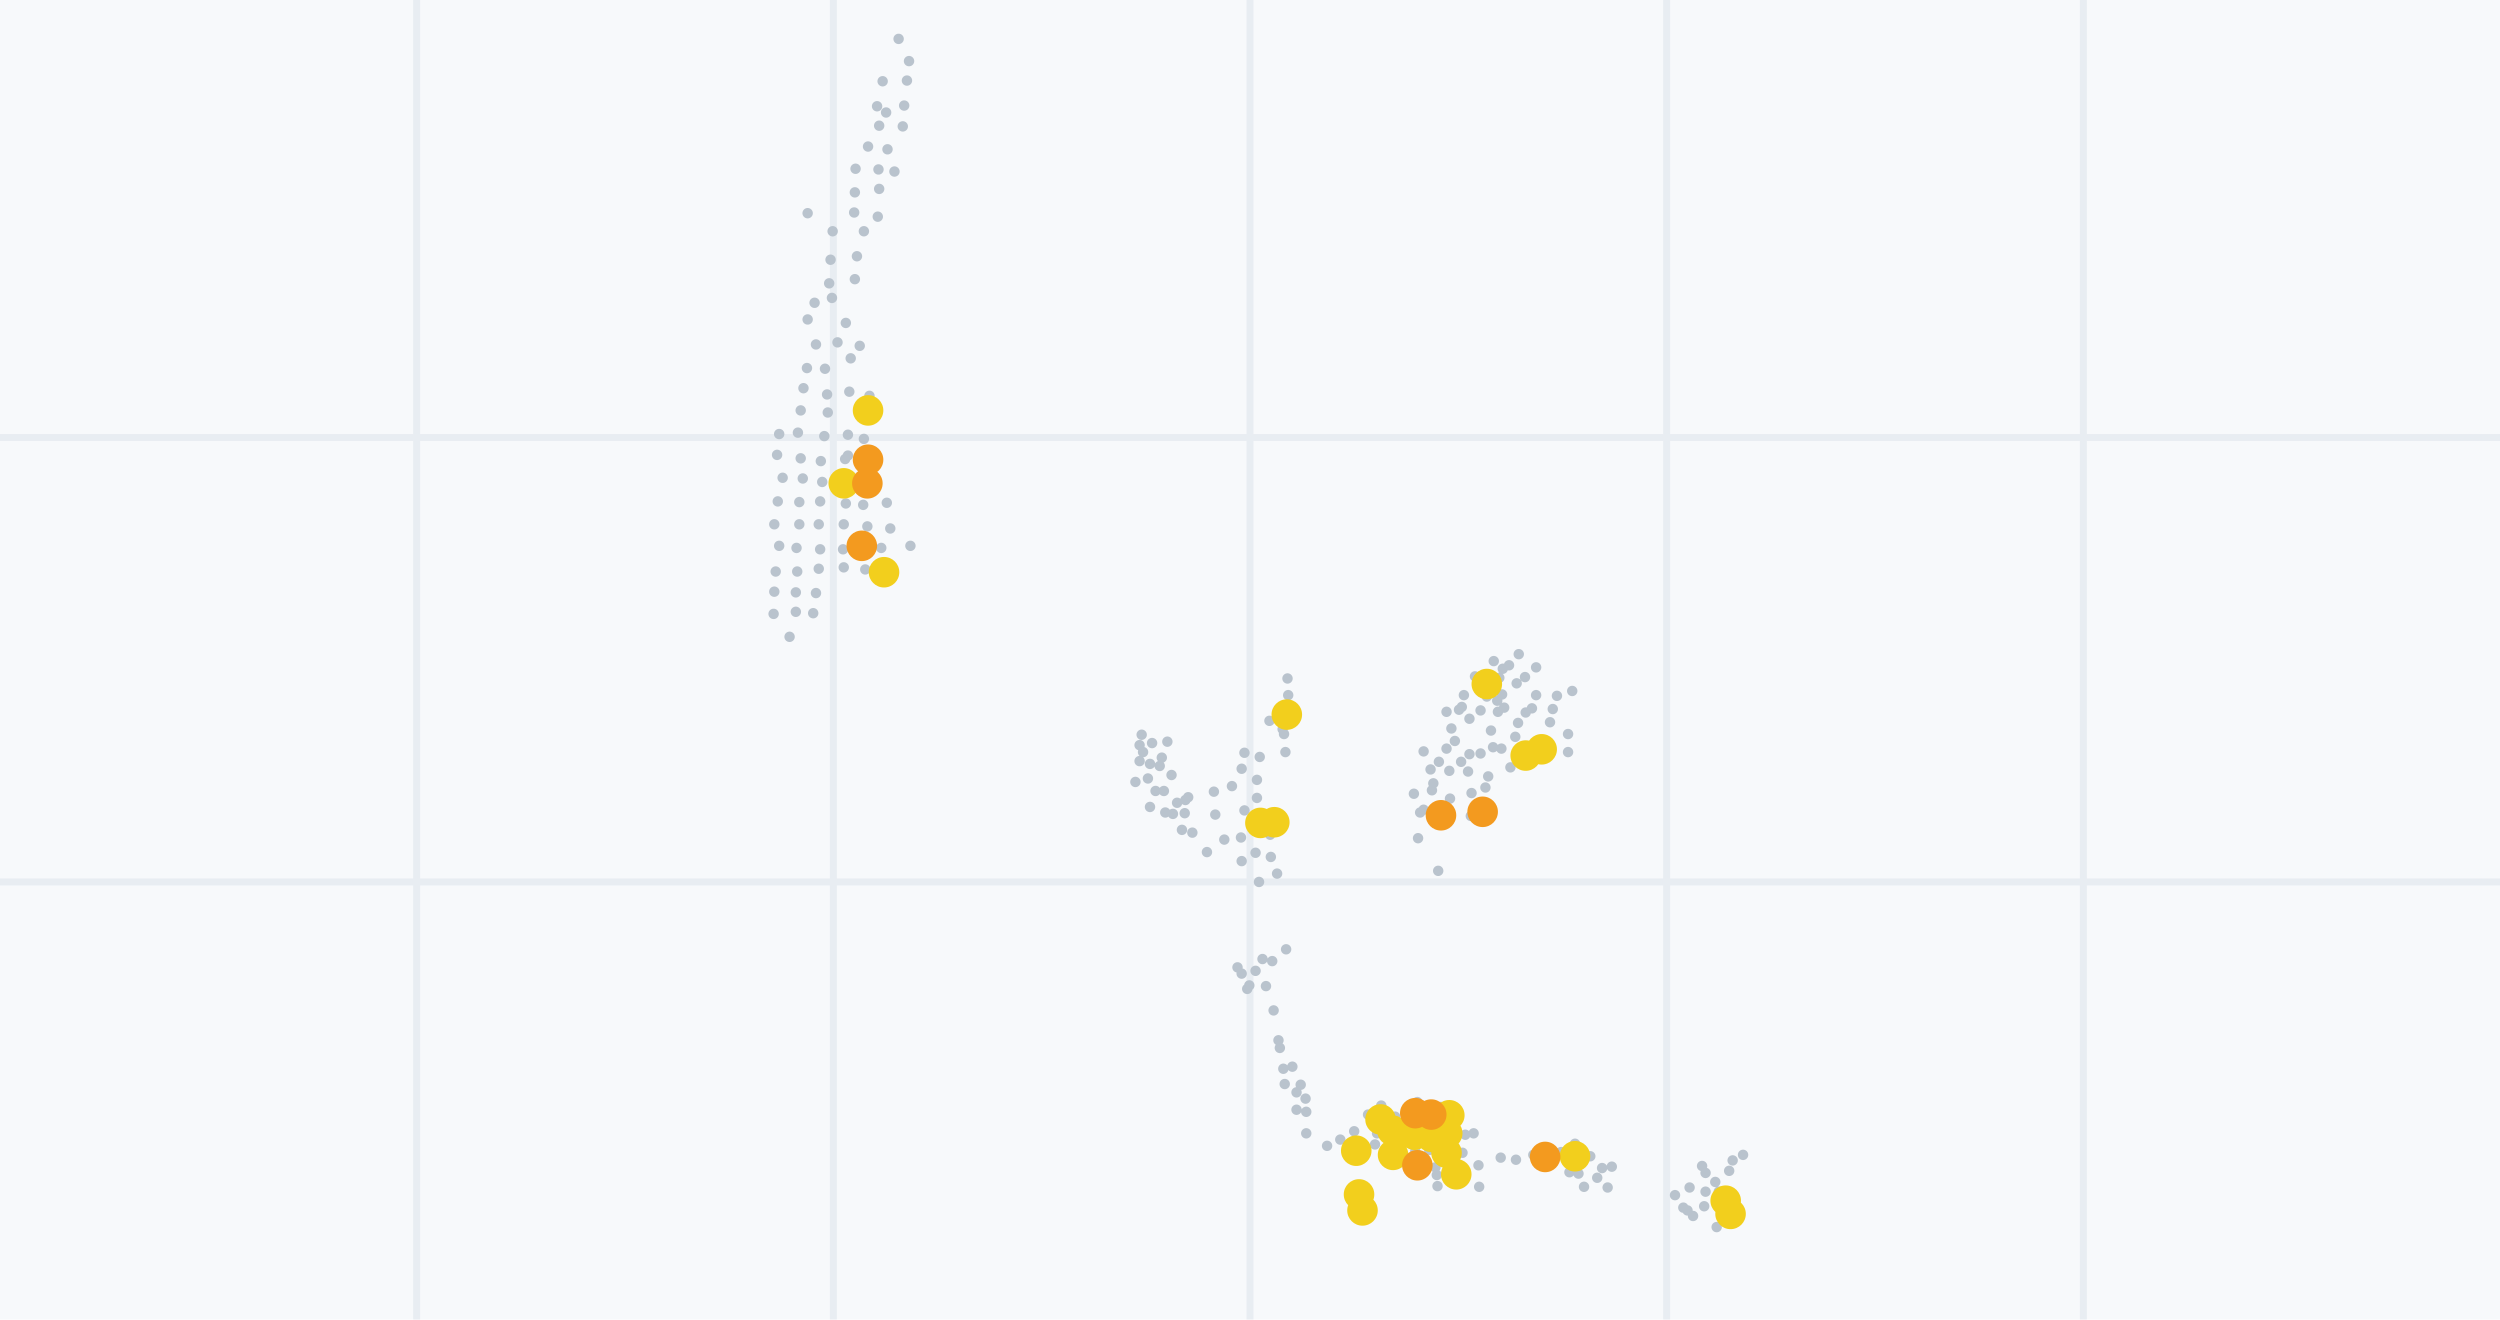
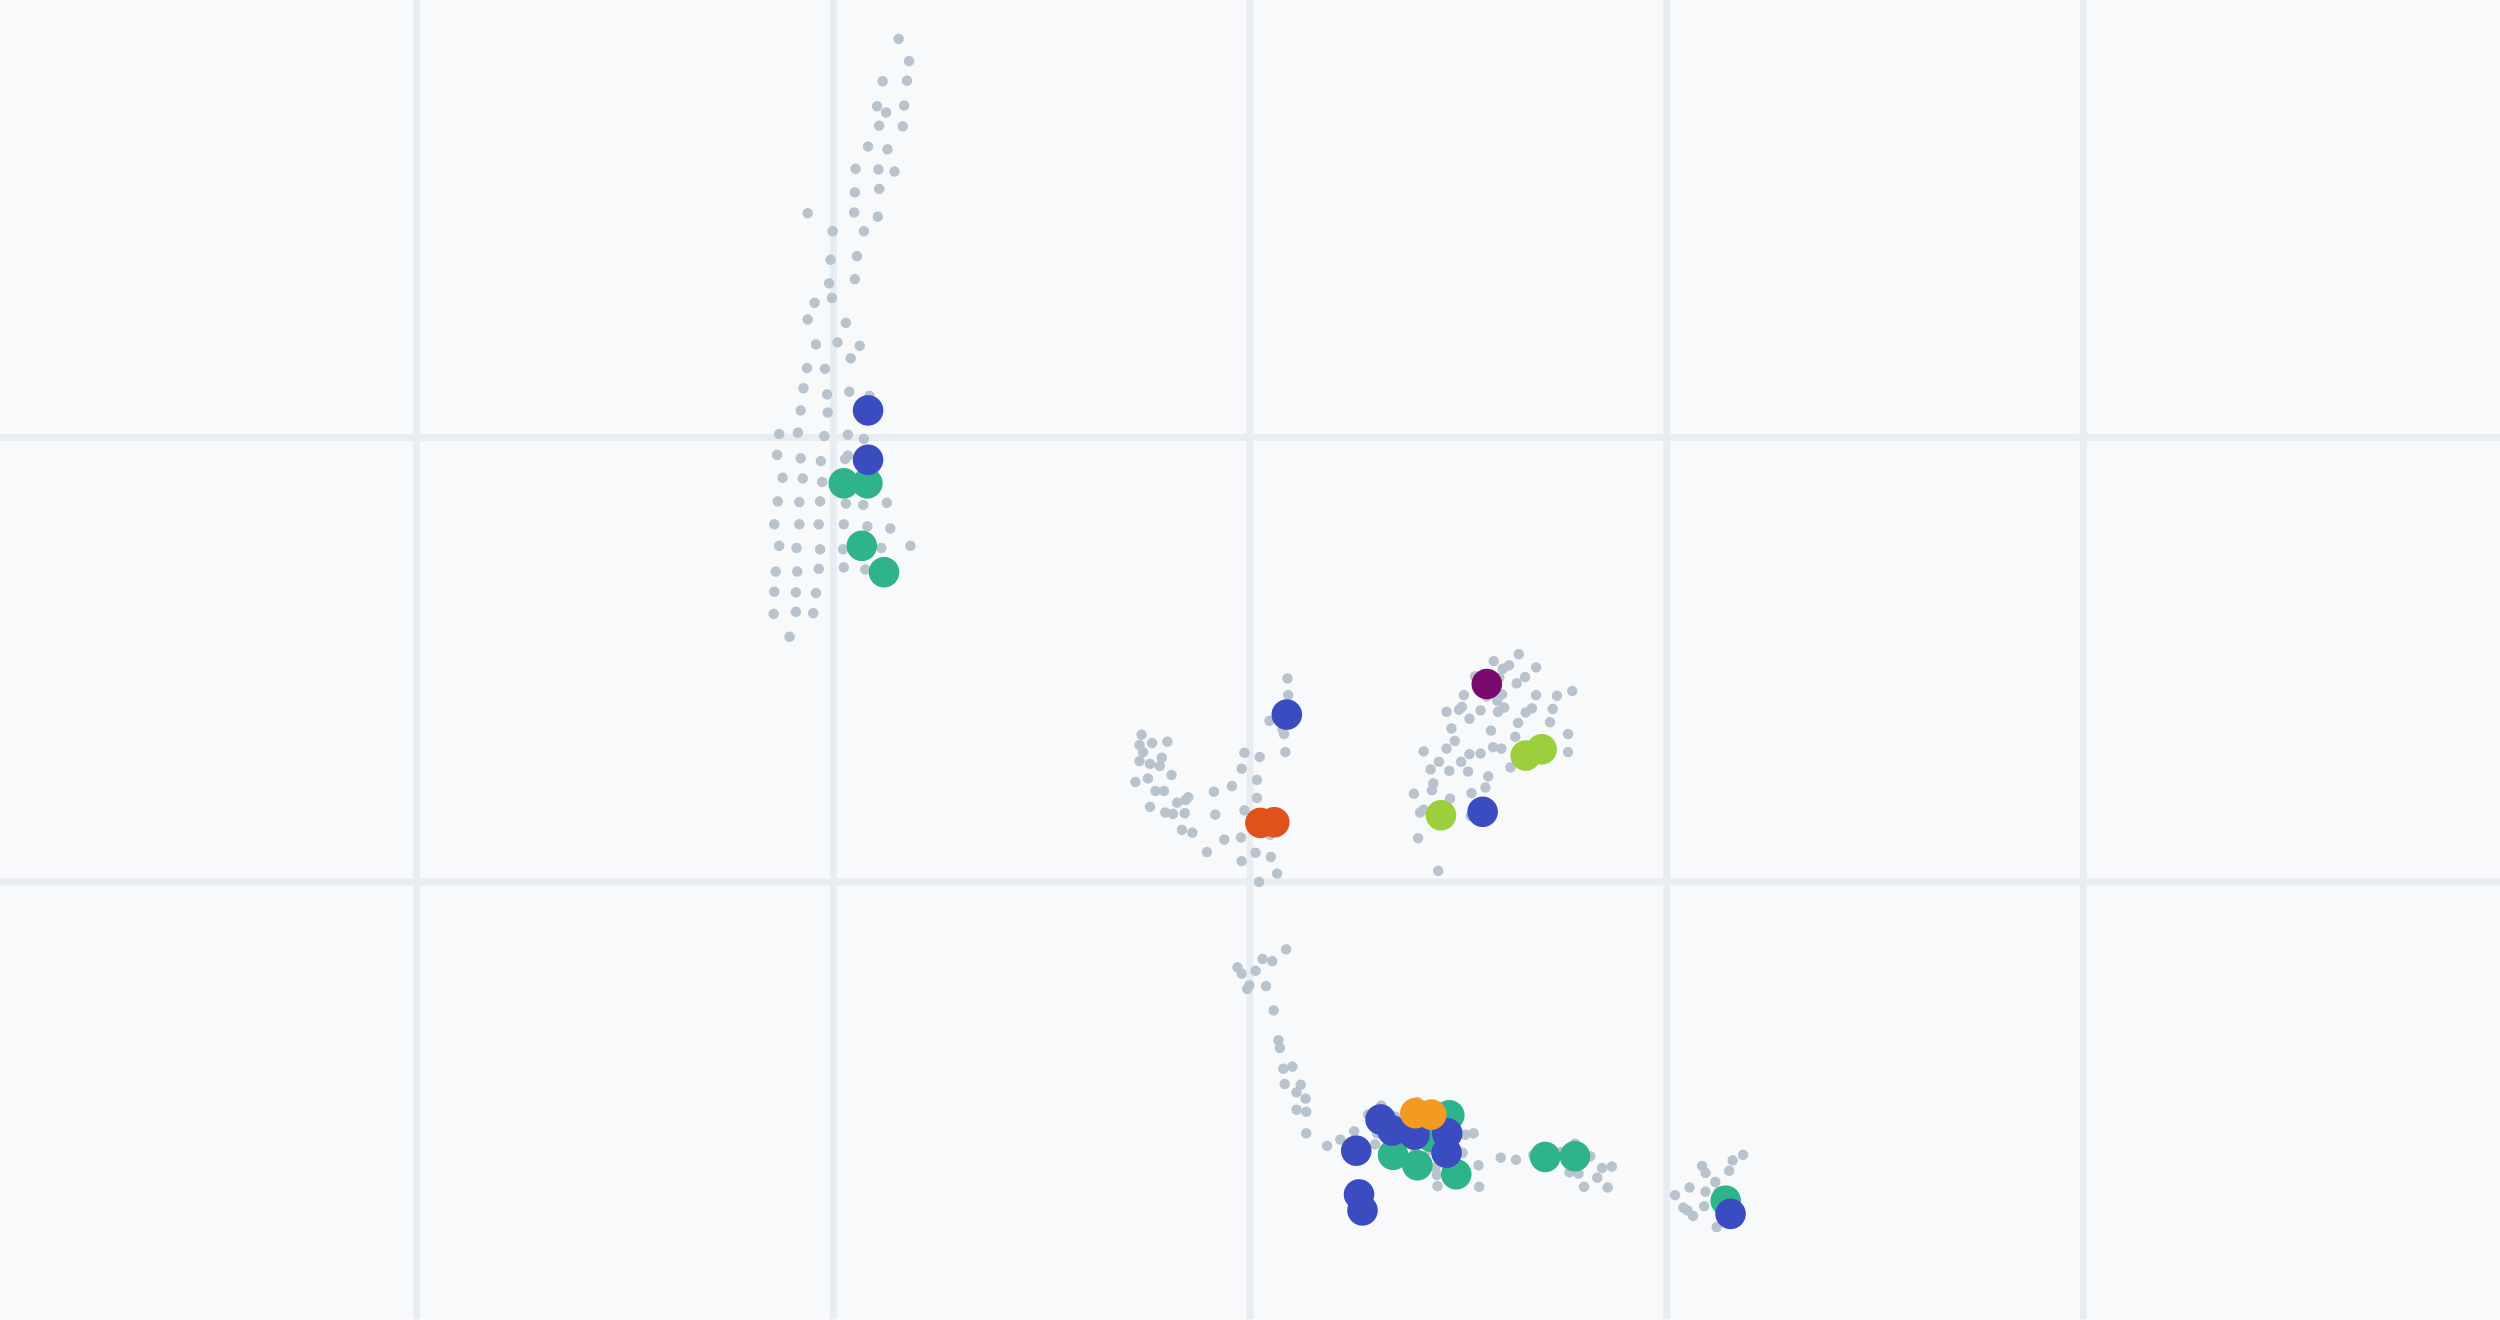
<svg xmlns="http://www.w3.org/2000/svg" viewBox="0 0 360 190" width="360" height="190" role="img" aria-label="drill plan">
  <rect width="360" height="190" fill="#f7f9fb" />
  <line x1="60" y1="0" x2="60" y2="190" stroke="#e8edf2" />
  <line x1="120" y1="0" x2="120" y2="190" stroke="#e8edf2" />
  <line x1="180" y1="0" x2="180" y2="190" stroke="#e8edf2" />
  <line x1="240" y1="0" x2="240" y2="190" stroke="#e8edf2" />
  <line x1="300" y1="0" x2="300" y2="190" stroke="#e8edf2" />
  <line x1="0" y1="63" x2="360" y2="63" stroke="#e8edf2" />
  <line x1="0" y1="127" x2="360" y2="127" stroke="#e8edf2" />
  <path d="M216.4 96.3L216.4 96.3M247.9 171.6L247.9 171.6M167.6 113.9L167.6 113.9M206.7 168.1L206.7 168.1M210.5 101.8L210.5 101.8M205.4 161.7L205.4 161.7M207.0 170.8L207.0 170.8M229.0 166.5L229.0 166.5M165.6 116.2L165.6 116.2M167.0 110.3L167.0 110.3M200.6 165.3L200.6 165.3M215.6 100.9L215.6 100.9M243.3 171.0L243.3 171.0M245.4 173.7L245.4 173.7M245.6 168.9L245.6 168.9M251.0 166.3L251.0 166.3M249.0 168.6L249.0 168.6M243.0 174.3L243.0 174.3M232.1 168.0L232.1 168.0M231.5 171.0L231.5 171.0M228.1 170.9L228.1 170.9M230.0 169.6L230.0 169.6M226.0 168.8L226.0 168.8M247.2 176.7L247.2 176.7M241.2 172.1L241.2 172.1M226.8 164.7L226.8 164.7M224.8 165.9L224.8 165.9M220.8 166.3L220.8 166.3M216.1 166.7L216.1 166.7M213.0 170.9L213.0 170.9M212.9 167.8L212.9 167.8M209.6 170.3L209.6 170.3M203.8 168.9L203.8 168.9M203.8 165.8L203.8 165.8M209.5 167.3L209.5 167.3M212.2 163.2L212.2 163.2M209.1 163.2L209.1 163.2M206.4 164.7L206.4 164.7M207.5 159.4L207.5 159.4M203.0 162.8L203.0 162.8M204.1 158.7L204.1 158.7M200.9 160.8L200.9 160.8M198.8 162.2L198.8 162.2M197.0 160.5L197.0 160.5M198.0 164.8L198.0 164.8M201.0 167.3L201.0 167.3M195.0 162.9L195.0 162.9M193.0 164.1L193.0 164.1M188.1 160.1L188.1 160.1M186.7 157.3L186.7 157.3M184.8 153.9L184.8 153.9M184.1 149.8L184.1 149.8M183.4 145.5L183.4 145.5M179.6 142.4L179.6 142.4M178.2 139.3L178.2 139.3M181.8 138.1L181.8 138.1M185.2 136.7L185.2 136.7M181.3 127.0L181.3 127.0M178.8 124.0L178.8 124.0M182.9 120.2L182.9 120.2M179.2 116.7L179.2 116.7M181.0 112.3L181.0 112.3M177.4 113.2L177.4 113.2M170.7 115.2L170.7 115.2M168.9 117.2L168.9 117.2M175.0 117.3L175.0 117.3M173.8 122.7L173.8 122.7M176.3 120.9L176.3 120.9M171.7 119.9L171.7 119.9M165.3 112.1L165.3 112.1M164.6 108.3L164.6 108.3M164.4 105.8L164.4 105.8M168.1 106.8L168.1 106.8M184.7 105.0L184.7 105.0M179.2 108.4L179.2 108.4M211.8 117.5L211.8 117.5M207.1 125.4L207.1 125.4M204.2 120.7L204.2 120.7M204.5 117.0L204.5 117.0M208.8 115.0L208.8 115.0M213.9 113.4L213.9 113.4M215.1 95.2L215.1 95.2M218.7 94.2L218.7 94.2M221.2 96.1L221.2 96.1M215.9 97.6L215.9 97.6M218.4 98.4L218.4 98.4M220.6 102.0L220.6 102.0M226.4 99.5L226.4 99.5M223.2 104.0L223.2 104.0M218.6 104.1L218.6 104.1M210.8 100.1L210.8 100.1M212.4 97.4L212.4 97.4M211.6 103.5L211.6 103.5M209.5 106.7L209.5 106.7M208.3 102.5L208.3 102.5M214.7 105.2L214.7 105.2M214.1 100.3L214.1 100.3M216.2 107.8L216.2 107.8M213.2 108.5L213.2 108.5M210.4 109.7L210.4 109.7M207.2 109.7L207.2 109.7M206.4 112.8L206.4 112.8M203.6 114.3L203.6 114.3M216.6 101.9L216.6 101.9M247.5 171.6L247.5 171.6M245.6 171.6L245.6 171.6M126.3 15.3L126.3 15.3M127.6 16.2L127.6 16.2M130.2 15.2L130.2 15.2M130.0 18.2L130.0 18.2M126.6 18.1L126.6 18.1M127.8 21.5L127.8 21.5M125.0 21.1L125.0 21.1M126.5 24.4L126.5 24.4M128.8 24.7L128.8 24.7M123.2 24.3L123.2 24.3M123.1 27.7L123.1 27.7M126.6 27.2L126.6 27.2M126.4 31.2L126.4 31.2M123.0 30.6L123.0 30.6M119.9 33.3L119.9 33.3M119.6 37.4L119.6 37.4M119.4 40.8L119.4 40.8M119.8 42.9L119.8 42.9M124.4 33.3L124.4 33.3M123.4 36.9L123.4 36.9M123.1 40.2L123.1 40.2M117.5 49.6L117.5 49.6M116.2 53.0L116.2 53.0M115.7 55.9L115.7 55.9M115.3 59.1L115.3 59.1M114.9 62.3L114.9 62.3M115.3 66.0L115.3 66.0M115.6 68.9L115.6 68.9M118.1 72.2L118.1 72.2M118.4 69.4L118.4 69.4M118.2 66.4L118.2 66.4M118.7 62.8L118.7 62.8M119.2 59.4L119.2 59.4M121.8 72.5L121.8 72.5M122.1 65.6L122.1 65.6M121.7 66.1L121.7 66.1M122.1 62.6L122.1 62.6M122.3 56.4L122.3 56.4M122.5 51.6L122.5 51.6M123.8 49.8L123.8 49.8M121.8 46.5L121.8 46.5M120.6 49.3L120.6 49.3M118.8 53.1L118.8 53.1M119.1 56.8L119.1 56.8M124.3 72.7L124.3 72.7M124.4 63.2L124.4 63.2M125.2 57.0L125.2 57.0M127.7 72.4L127.7 72.4M131.1 78.6L131.1 78.6M128.2 76.1L128.2 76.1M124.9 75.8L124.9 75.8M121.5 75.5L121.5 75.5M111.5 75.5L111.5 75.5M115.1 75.5L115.1 75.5M117.9 75.5L117.9 75.5M115.1 72.3L115.1 72.3M112.7 68.8L112.7 68.8M112.0 72.2L112.0 72.2M112.2 78.6L112.2 78.6M114.7 78.9L114.7 78.9M118.1 79.1L118.1 79.1M121.4 79.1L121.4 79.1M126.9 78.9L126.9 78.9M124.6 82.0L124.6 82.0M121.5 81.7L121.5 81.7M117.9 81.9L117.9 81.9M114.8 82.3L114.8 82.3M111.7 82.3L111.7 82.3M111.5 85.2L111.5 85.2M114.6 85.3L114.6 85.3M117.5 85.4L117.5 85.4M111.4 88.4L111.4 88.4M114.6 88.1L114.6 88.1M117.1 88.3L117.1 88.3M113.7 91.7L113.7 91.7M111.9 65.5L111.9 65.5M112.2 62.5L112.2 62.5M116.3 46.0L116.3 46.0M117.3 43.6L117.3 43.6M127.1 11.7L127.1 11.7M129.4 5.6L129.4 5.6M130.9 8.8L130.9 8.8M130.6 11.6L130.6 11.6M227.3 169.0L227.3 169.0M230.7 168.2L230.7 168.2M218.3 167.0L218.3 167.0M210.6 166.0L210.6 166.0M211.0 163.4L211.0 163.4M205.8 165.6L205.8 165.6M206.9 169.2L206.9 169.2M198.3 163.2L198.3 163.2M198.9 159.2L198.9 159.2M191.1 165.0L191.1 165.0M188.1 163.2L188.1 163.2M186.7 159.8L186.7 159.8M185.0 156.1L185.0 156.1M188.0 158.2L188.0 158.2M187.3 156.2L187.3 156.2M186.1 153.6L186.1 153.6M184.3 150.9L184.3 150.9M182.3 142.0L182.3 142.0M180.8 139.8L180.8 139.8M183.2 138.4L183.2 138.4M178.8 140.2L178.8 140.2M179.9 141.9L179.9 141.9M245.1 167.9L245.1 167.9M247.0 170.2L247.0 170.2M247.9 171.6L247.9 171.6M249.5 167.1L249.5 167.1M242.4 173.9L242.4 173.9M243.8 175.1L243.8 175.1M183.9 125.8L183.9 125.8M183.0 123.4L183.0 123.4M181.0 114.9L181.0 114.9M181.4 109.0L181.4 109.0M182.8 103.8L182.8 103.8M184.9 105.7L184.9 105.7M185.1 108.3L185.1 108.3M185.5 100.1L185.5 100.1M185.4 97.7L185.4 97.7M178.8 110.7L178.8 110.7M174.8 114.0L174.8 114.0M171.1 114.8L171.1 114.8M166.4 113.9L166.4 113.9M163.5 112.6L163.5 112.6M165.6 110.0L165.6 110.0M167.3 109.1L167.3 109.1M168.7 111.6L168.7 111.6M164.1 107.3L164.1 107.3M165.9 107.0L165.9 107.0M164.1 109.6L164.1 109.6M180.8 122.8L180.8 122.8M178.7 120.6L178.7 120.6M170.2 119.5L170.2 119.5M170.6 117.1L170.6 117.1M116.3 30.7L116.3 30.7M169.5 115.6L169.5 115.6M167.8 117.0L167.8 117.0M211.9 114.2L211.9 114.2M214.3 111.8L214.3 111.8M217.5 110.5L217.5 110.5M225.8 108.3L225.8 108.3M225.8 105.7L225.8 105.7M211.4 111.1L211.4 111.1M211.6 108.6L211.6 108.6M215.0 107.6L215.0 107.6M218.2 106.1L218.2 106.1M219.7 102.6L219.7 102.6M223.6 102.1L223.6 102.1M224.2 100.2L224.2 100.2M221.2 100.1L221.2 100.1M219.6 97.5L219.6 97.5M217.3 95.8L217.3 95.8M216.3 100.0L216.3 100.0M215.7 102.5L215.7 102.5M213.2 102.3L213.2 102.3M210.1 102.2L210.1 102.2M209.0 104.9L209.0 104.9M208.3 107.8L208.3 107.8M208.7 111.0L208.7 111.0M205.0 108.2L205.0 108.2M206.0 110.8L206.0 110.8M206.2 113.8L206.2 113.8M205.0 116.6L205.0 116.6" stroke="#b9c3cd" stroke-width="1.5" fill="none" stroke-linecap="round" />
-   <path d="M121.5 69.6L121.5 69.6M125.0 59.1L125.0 59.1M127.3 82.4L127.3 82.4M226.8 166.5L226.8 166.5M208.7 160.6L208.7 160.6M203.7 163.4L203.7 163.4M206.1 163.7L206.1 163.7M208.4 163.2L208.4 163.2M208.3 166.0L208.3 166.0M209.7 169.1L209.7 169.1M200.6 166.3L200.6 166.3M198.8 161.2L198.8 161.2M195.3 165.7L195.3 165.7M195.7 172.0L195.7 172.0M196.2 174.3L196.2 174.3M200.5 162.8L200.5 162.8M248.5 172.9L248.5 172.9M249.2 174.8L249.2 174.8M183.5 118.4L183.5 118.4M181.5 118.5L181.5 118.5M185.3 102.9L185.3 102.9M219.7 108.8L219.7 108.8M222.0 107.9L222.0 107.9M214.1 98.5L214.1 98.5" stroke="#f2cf1d" stroke-width="2.6" fill="none" stroke-linecap="round" opacity=".95" />
-   <path d="M124.9 69.6L124.9 69.6M125.0 66.2L125.0 66.2M124.1 78.6L124.1 78.6M222.5 166.6L222.5 166.6M206.1 160.5L206.1 160.5M203.8 160.3L203.8 160.3M204.1 167.8L204.1 167.8M213.5 116.9L213.5 116.9M207.5 117.4L207.5 117.4" stroke="#f39a1f" stroke-width="2.6" fill="none" stroke-linecap="round" opacity=".95" />
-   <path d="M119.3 69.6a2.2 2.2 0 1 0 4.4 0a2.2 2.2 0 1 0-4.4 0M122.8 59.1a2.2 2.2 0 1 0 4.4 0a2.2 2.2 0 1 0-4.4 0M125.1 82.4a2.2 2.2 0 1 0 4.4 0a2.2 2.2 0 1 0-4.4 0M224.6 166.5a2.2 2.2 0 1 0 4.4 0a2.2 2.2 0 1 0-4.4 0M206.5 160.6a2.2 2.2 0 1 0 4.4 0a2.2 2.2 0 1 0-4.4 0M201.5 163.4a2.2 2.2 0 1 0 4.4 0a2.2 2.2 0 1 0-4.4 0M203.9 163.7a2.2 2.2 0 1 0 4.4 0a2.2 2.2 0 1 0-4.4 0M206.2 163.2a2.2 2.2 0 1 0 4.4 0a2.2 2.2 0 1 0-4.4 0M206.1 166.0a2.2 2.2 0 1 0 4.4 0a2.2 2.2 0 1 0-4.4 0M207.5 169.1a2.2 2.2 0 1 0 4.4 0a2.2 2.2 0 1 0-4.4 0M198.4 166.3a2.2 2.2 0 1 0 4.4 0a2.2 2.2 0 1 0-4.4 0M196.6 161.2a2.2 2.2 0 1 0 4.4 0a2.2 2.2 0 1 0-4.4 0M193.1 165.7a2.2 2.2 0 1 0 4.4 0a2.2 2.2 0 1 0-4.4 0M193.5 172.0a2.2 2.2 0 1 0 4.4 0a2.2 2.2 0 1 0-4.4 0M194.0 174.3a2.2 2.2 0 1 0 4.4 0a2.2 2.2 0 1 0-4.4 0M198.3 162.8a2.2 2.2 0 1 0 4.4 0a2.2 2.2 0 1 0-4.4 0M246.3 172.9a2.2 2.2 0 1 0 4.4 0a2.2 2.2 0 1 0-4.4 0M247.0 174.8a2.2 2.2 0 1 0 4.4 0a2.2 2.2 0 1 0-4.4 0M181.3 118.4a2.2 2.2 0 1 0 4.4 0a2.2 2.2 0 1 0-4.4 0M179.3 118.5a2.2 2.2 0 1 0 4.4 0a2.2 2.2 0 1 0-4.4 0M183.1 102.9a2.2 2.2 0 1 0 4.4 0a2.2 2.2 0 1 0-4.4 0M217.5 108.8a2.2 2.2 0 1 0 4.4 0a2.2 2.2 0 1 0-4.4 0M219.8 107.9a2.2 2.2 0 1 0 4.4 0a2.2 2.2 0 1 0-4.4 0M211.9 98.5a2.2 2.2 0 1 0 4.4 0a2.2 2.2 0 1 0-4.4 0" fill="#f2cf1d" />
-   <path d="M122.7 69.6a2.2 2.2 0 1 0 4.4 0a2.2 2.2 0 1 0-4.4 0M122.8 66.2a2.2 2.2 0 1 0 4.4 0a2.2 2.2 0 1 0-4.4 0M121.9 78.6a2.2 2.2 0 1 0 4.4 0a2.2 2.2 0 1 0-4.4 0M220.3 166.6a2.2 2.2 0 1 0 4.4 0a2.2 2.2 0 1 0-4.4 0M203.9 160.5a2.2 2.2 0 1 0 4.4 0a2.2 2.2 0 1 0-4.4 0M201.6 160.3a2.2 2.2 0 1 0 4.4 0a2.2 2.2 0 1 0-4.4 0M201.9 167.8a2.2 2.2 0 1 0 4.4 0a2.2 2.2 0 1 0-4.4 0M211.3 116.9a2.2 2.2 0 1 0 4.4 0a2.2 2.2 0 1 0-4.4 0M205.3 117.4a2.2 2.2 0 1 0 4.4 0a2.2 2.2 0 1 0-4.4 0" fill="#f39a1f" />
+   <path d="M121.5 69.6L121.5 69.6M124.9 69.6L124.9 69.6M124.1 78.6L124.1 78.6M127.3 82.4L127.3 82.4M226.8 166.5L226.8 166.5M222.5 166.6L222.5 166.6M208.7 160.6L208.7 160.6M206.1 163.7L206.1 163.7M209.7 169.1L209.7 169.1M204.1 167.8L204.1 167.8M200.6 166.3L200.6 166.3M248.5 172.9L248.5 172.9" stroke="#2fb38a" stroke-width="2.6" fill="none" stroke-linecap="round" opacity=".95" />
+   <path d="M125.0 66.2L125.0 66.2M125.0 59.1L125.0 59.1M203.7 163.4L203.7 163.4M208.4 163.2L208.4 163.2M208.3 166.0L208.3 166.0M198.8 161.2L198.8 161.2M195.3 165.7L195.3 165.7M195.7 172.0L195.7 172.0M196.2 174.3L196.2 174.3M200.5 162.8L200.5 162.8M249.2 174.8L249.2 174.8M185.3 102.9L185.3 102.9M213.5 116.9L213.5 116.9" stroke="#3b4cc0" stroke-width="2.6" fill="none" stroke-linecap="round" opacity=".95" />
+   <path d="M206.1 160.5L206.1 160.5M203.8 160.3L203.8 160.3" stroke="#f39a1f" stroke-width="2.6" fill="none" stroke-linecap="round" opacity=".95" />
+   <path d="M183.5 118.4L183.5 118.4M181.5 118.5L181.5 118.5" stroke="#e0521b" stroke-width="2.6" fill="none" stroke-linecap="round" opacity=".95" />
+   <path d="M219.7 108.8L219.7 108.8M222.0 107.9L222.0 107.9M207.5 117.4L207.5 117.4" stroke="#9bcf3c" stroke-width="2.6" fill="none" stroke-linecap="round" opacity=".95" />
+   <path d="M214.1 98.5L214.1 98.5" stroke="#7a0b6e" stroke-width="2.6" fill="none" stroke-linecap="round" opacity=".95" />
+   <path d="M119.3 69.6a2.2 2.2 0 1 0 4.4 0a2.2 2.2 0 1 0-4.4 0M122.7 69.6a2.2 2.2 0 1 0 4.4 0a2.2 2.2 0 1 0-4.4 0M121.9 78.6a2.2 2.2 0 1 0 4.4 0a2.2 2.2 0 1 0-4.4 0M125.1 82.4a2.2 2.2 0 1 0 4.4 0a2.2 2.2 0 1 0-4.4 0M224.6 166.5a2.2 2.2 0 1 0 4.4 0a2.2 2.2 0 1 0-4.4 0M220.3 166.6a2.2 2.2 0 1 0 4.4 0a2.2 2.2 0 1 0-4.4 0M206.5 160.6a2.2 2.2 0 1 0 4.4 0a2.2 2.2 0 1 0-4.4 0M203.9 163.7a2.2 2.2 0 1 0 4.4 0a2.2 2.2 0 1 0-4.4 0M207.5 169.1a2.2 2.2 0 1 0 4.4 0a2.2 2.2 0 1 0-4.4 0M201.9 167.8a2.2 2.2 0 1 0 4.4 0a2.2 2.2 0 1 0-4.4 0M198.4 166.3a2.2 2.2 0 1 0 4.4 0a2.2 2.2 0 1 0-4.4 0M246.3 172.9a2.2 2.2 0 1 0 4.4 0a2.2 2.2 0 1 0-4.4 0" fill="#2fb38a" />
+   <path d="M122.8 66.2a2.2 2.2 0 1 0 4.4 0a2.2 2.2 0 1 0-4.4 0M122.8 59.1a2.2 2.2 0 1 0 4.4 0a2.2 2.2 0 1 0-4.4 0M201.5 163.4a2.2 2.2 0 1 0 4.4 0a2.2 2.2 0 1 0-4.4 0M206.2 163.2a2.2 2.2 0 1 0 4.4 0a2.2 2.2 0 1 0-4.4 0M206.1 166.0a2.2 2.2 0 1 0 4.4 0a2.2 2.2 0 1 0-4.4 0M196.6 161.2a2.2 2.2 0 1 0 4.4 0a2.2 2.2 0 1 0-4.4 0M193.1 165.7a2.2 2.2 0 1 0 4.4 0a2.2 2.2 0 1 0-4.4 0M193.5 172.0a2.2 2.2 0 1 0 4.4 0a2.2 2.2 0 1 0-4.4 0M194.0 174.3a2.2 2.2 0 1 0 4.4 0a2.2 2.2 0 1 0-4.4 0M198.3 162.8a2.2 2.2 0 1 0 4.4 0a2.2 2.2 0 1 0-4.4 0M247.0 174.8a2.2 2.2 0 1 0 4.4 0a2.2 2.2 0 1 0-4.4 0M183.1 102.9a2.2 2.2 0 1 0 4.4 0a2.2 2.2 0 1 0-4.4 0M211.3 116.9a2.2 2.2 0 1 0 4.4 0a2.2 2.2 0 1 0-4.4 0" fill="#3b4cc0" />
+   <path d="M203.9 160.5a2.2 2.2 0 1 0 4.4 0a2.2 2.2 0 1 0-4.4 0M201.6 160.3a2.2 2.2 0 1 0 4.4 0a2.2 2.2 0 1 0-4.4 0" fill="#f39a1f" />
+   <path d="M181.3 118.4a2.2 2.2 0 1 0 4.4 0a2.2 2.2 0 1 0-4.4 0M179.3 118.5a2.2 2.2 0 1 0 4.4 0a2.2 2.2 0 1 0-4.4 0" fill="#e0521b" />
+   <path d="M217.5 108.8a2.2 2.2 0 1 0 4.4 0a2.2 2.2 0 1 0-4.4 0M219.8 107.9a2.2 2.2 0 1 0 4.4 0a2.2 2.2 0 1 0-4.4 0M205.3 117.4a2.2 2.2 0 1 0 4.4 0a2.2 2.2 0 1 0-4.4 0" fill="#9bcf3c" />
+   <path d="M211.9 98.5a2.2 2.2 0 1 0 4.4 0a2.2 2.2 0 1 0-4.4 0" fill="#7a0b6e" />
</svg>
